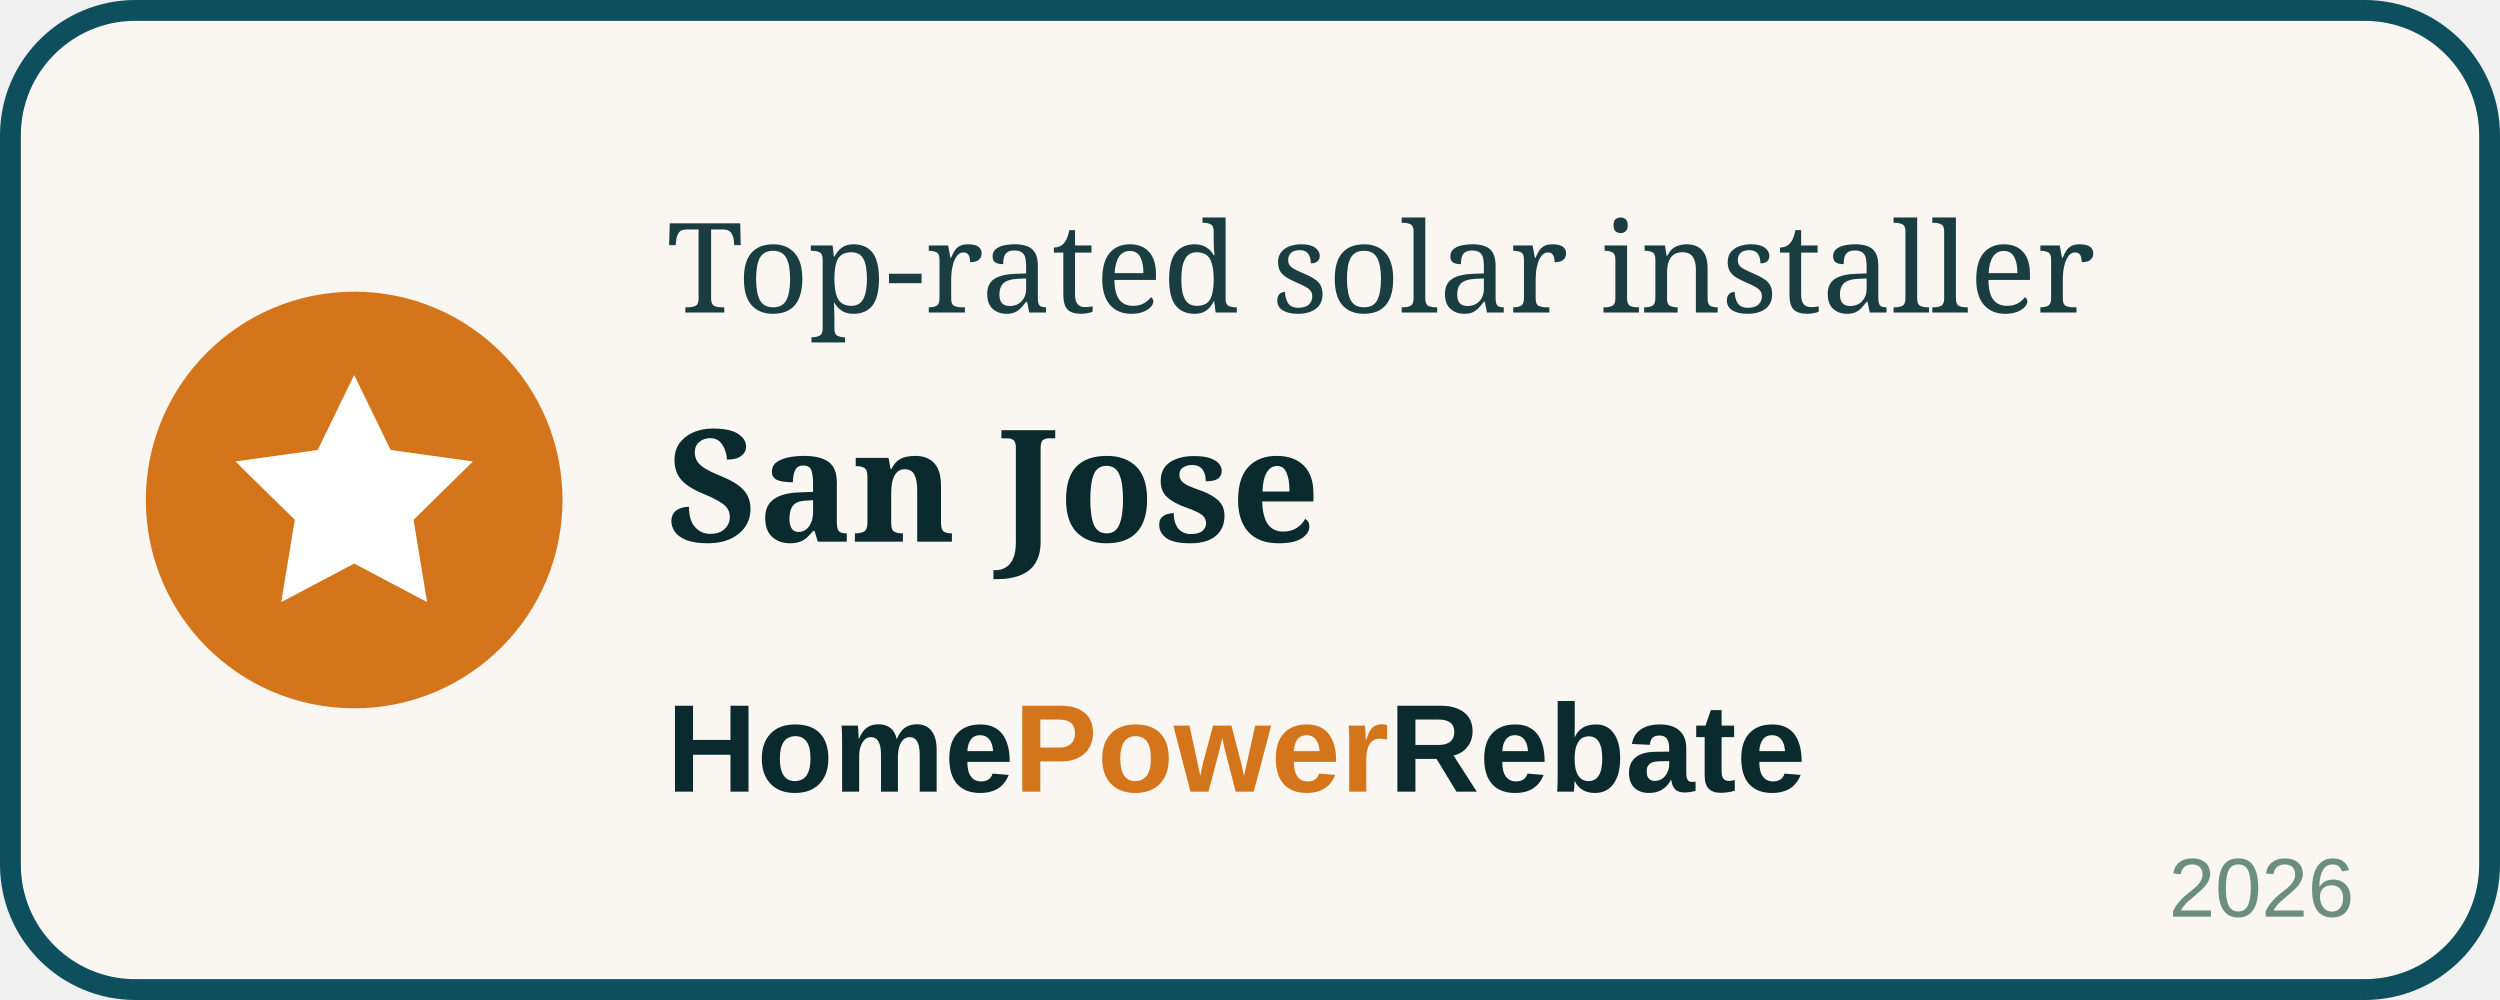
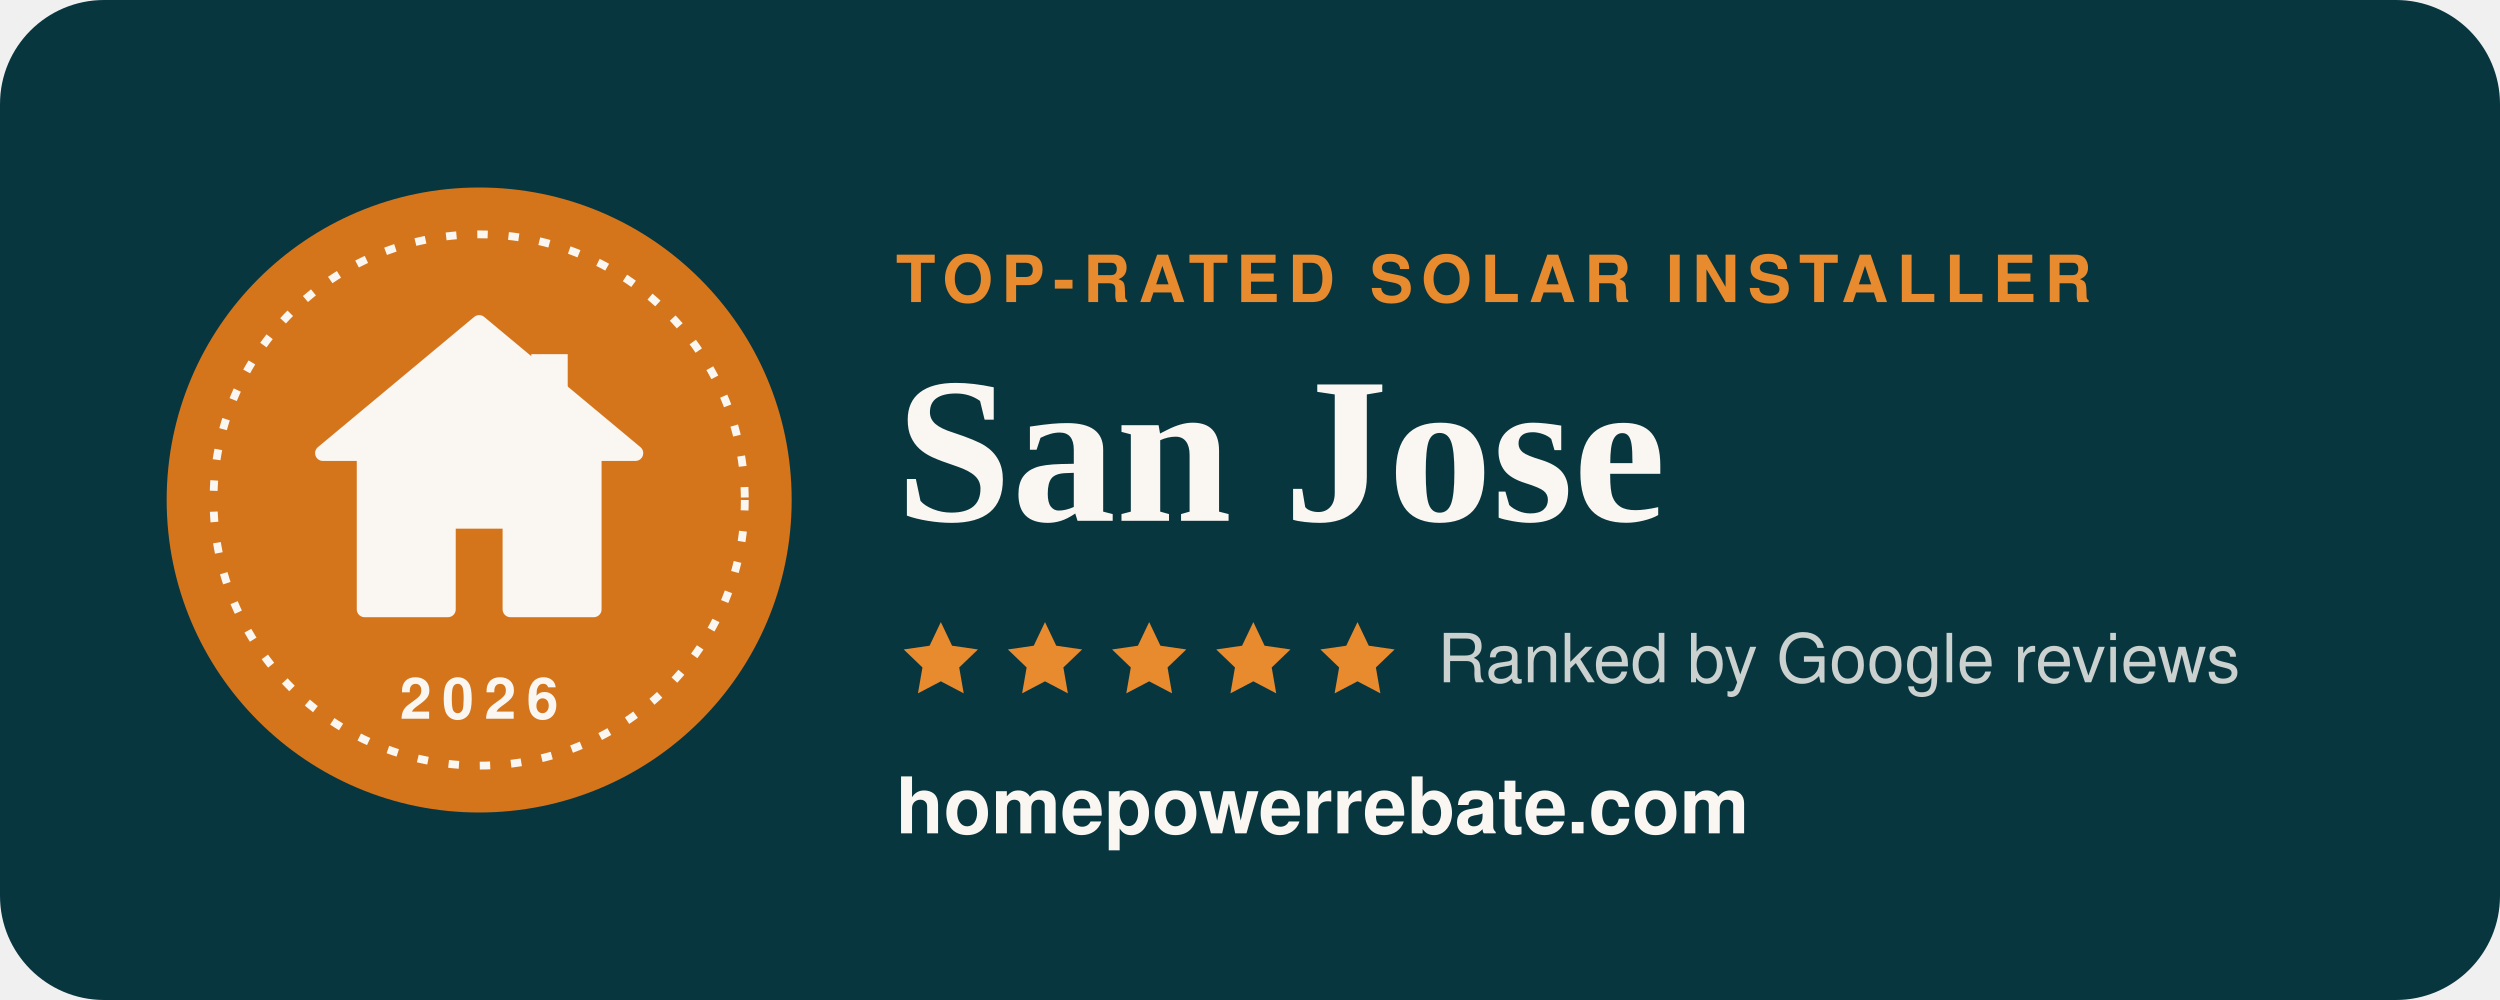
- <svg xmlns="http://www.w3.org/2000/svg" width="240" height="96" viewBox="0 0 240 96" role="img" aria-label="Top-rated solar installer in San Jose - HomePowerRebate">
-   <rect x="1" y="1" width="238" height="94" rx="12" fill="#faf7f2" stroke="#0d4f5c" stroke-width="2" />
-   <circle cx="34" cy="48" r="20" fill="#d4751c" />
-   <path d="M34 36l3.5 7.2 7.9 1.1-5.7 5.6 1.3 7.9-7-3.7-7 3.7 1.3-7.9-5.7-5.6 7.9-1.1z" fill="#fff" />
-   <text x="64" y="30" font-family="Georgia,serif" font-size="12" fill="#1a3d42">Top-rated solar installer</text>
-   <text x="64" y="52" font-family="Georgia,serif" font-size="15" font-weight="700" fill="#0a2a2e">San Jose</text>
-   <text x="64" y="76" font-family="Arial,sans-serif" font-size="12" font-weight="700" fill="#0a2a2e">Home<tspan fill="#d4751c">Power</tspan>Rebate</text>
-   <text x="226" y="88" font-family="Arial,sans-serif" font-size="8" fill="#6b8e7f" text-anchor="end">2026</text>
+ <svg xmlns="http://www.w3.org/2000/svg" width="480" height="192" viewBox="0 0 480 192" role="img" aria-label="Top-rated solar installer in San Jose, ranked by Google reviews - homepowerrebate.com">
+   <rect width="480" height="192" rx="20" fill="#08363f" />
+   <circle cx="92" cy="96" r="60" fill="#d4751c" />
+   <circle cx="92" cy="96" r="51" fill="none" stroke="#faf7f2" stroke-width="1.5" stroke-dasharray="2 4" />
+   <path d="M92 62L62 87h8v30h16V100h12v17h16V87h8z" fill="#faf7f2" stroke="#faf7f2" stroke-width="3" stroke-linejoin="round" />
+   <rect x="102" y="68" width="7" height="12" fill="#faf7f2" />
+   <text x="92" y="138" text-anchor="middle" font-family="Helvetica,Arial,sans-serif" font-size="11" font-weight="700" letter-spacing="2" fill="#faf7f2">2026</text>
+   <text x="172" y="58" font-family="Helvetica,Arial,sans-serif" font-size="12.5" font-weight="700" letter-spacing="1.6" fill="#e88a2e">TOP-RATED SOLAR INSTALLER</text>
+   <text x="172" y="100" font-family="Georgia,'Times New Roman',serif" font-size="40" font-weight="700" fill="#faf7f2">San Jose</text>
+   <path transform="translate(172 118) scale(0.72)" d="M12 2l3 6.3 6.9 1-5 4.8 1.2 6.9L12 17.8 5.9 21l1.2-6.9-5-4.8 6.9-1z" fill="#e88a2e" />
+   <path transform="translate(192 118) scale(0.72)" d="M12 2l3 6.3 6.9 1-5 4.8 1.2 6.9L12 17.8 5.9 21l1.2-6.9-5-4.8 6.9-1z" fill="#e88a2e" />
+   <path transform="translate(212 118) scale(0.72)" d="M12 2l3 6.3 6.9 1-5 4.8 1.2 6.9L12 17.8 5.9 21l1.2-6.9-5-4.8 6.9-1z" fill="#e88a2e" />
+   <path transform="translate(232 118) scale(0.72)" d="M12 2l3 6.3 6.9 1-5 4.8 1.2 6.9L12 17.8 5.9 21l1.2-6.9-5-4.8 6.9-1z" fill="#e88a2e" />
+   <path transform="translate(252 118) scale(0.72)" d="M12 2l3 6.3 6.9 1-5 4.8 1.2 6.9L12 17.8 5.9 21l1.2-6.9-5-4.8 6.9-1z" fill="#e88a2e" />
+   <text x="276" y="131" font-family="Helvetica,Arial,sans-serif" font-size="13" fill="#faf7f2" fill-opacity="0.8">Ranked by Google reviews</text>
+   <text x="172" y="160" font-family="Helvetica,Arial,sans-serif" font-size="15" font-weight="700" fill="#faf7f2">homepowerrebate.com</text>
</svg>
